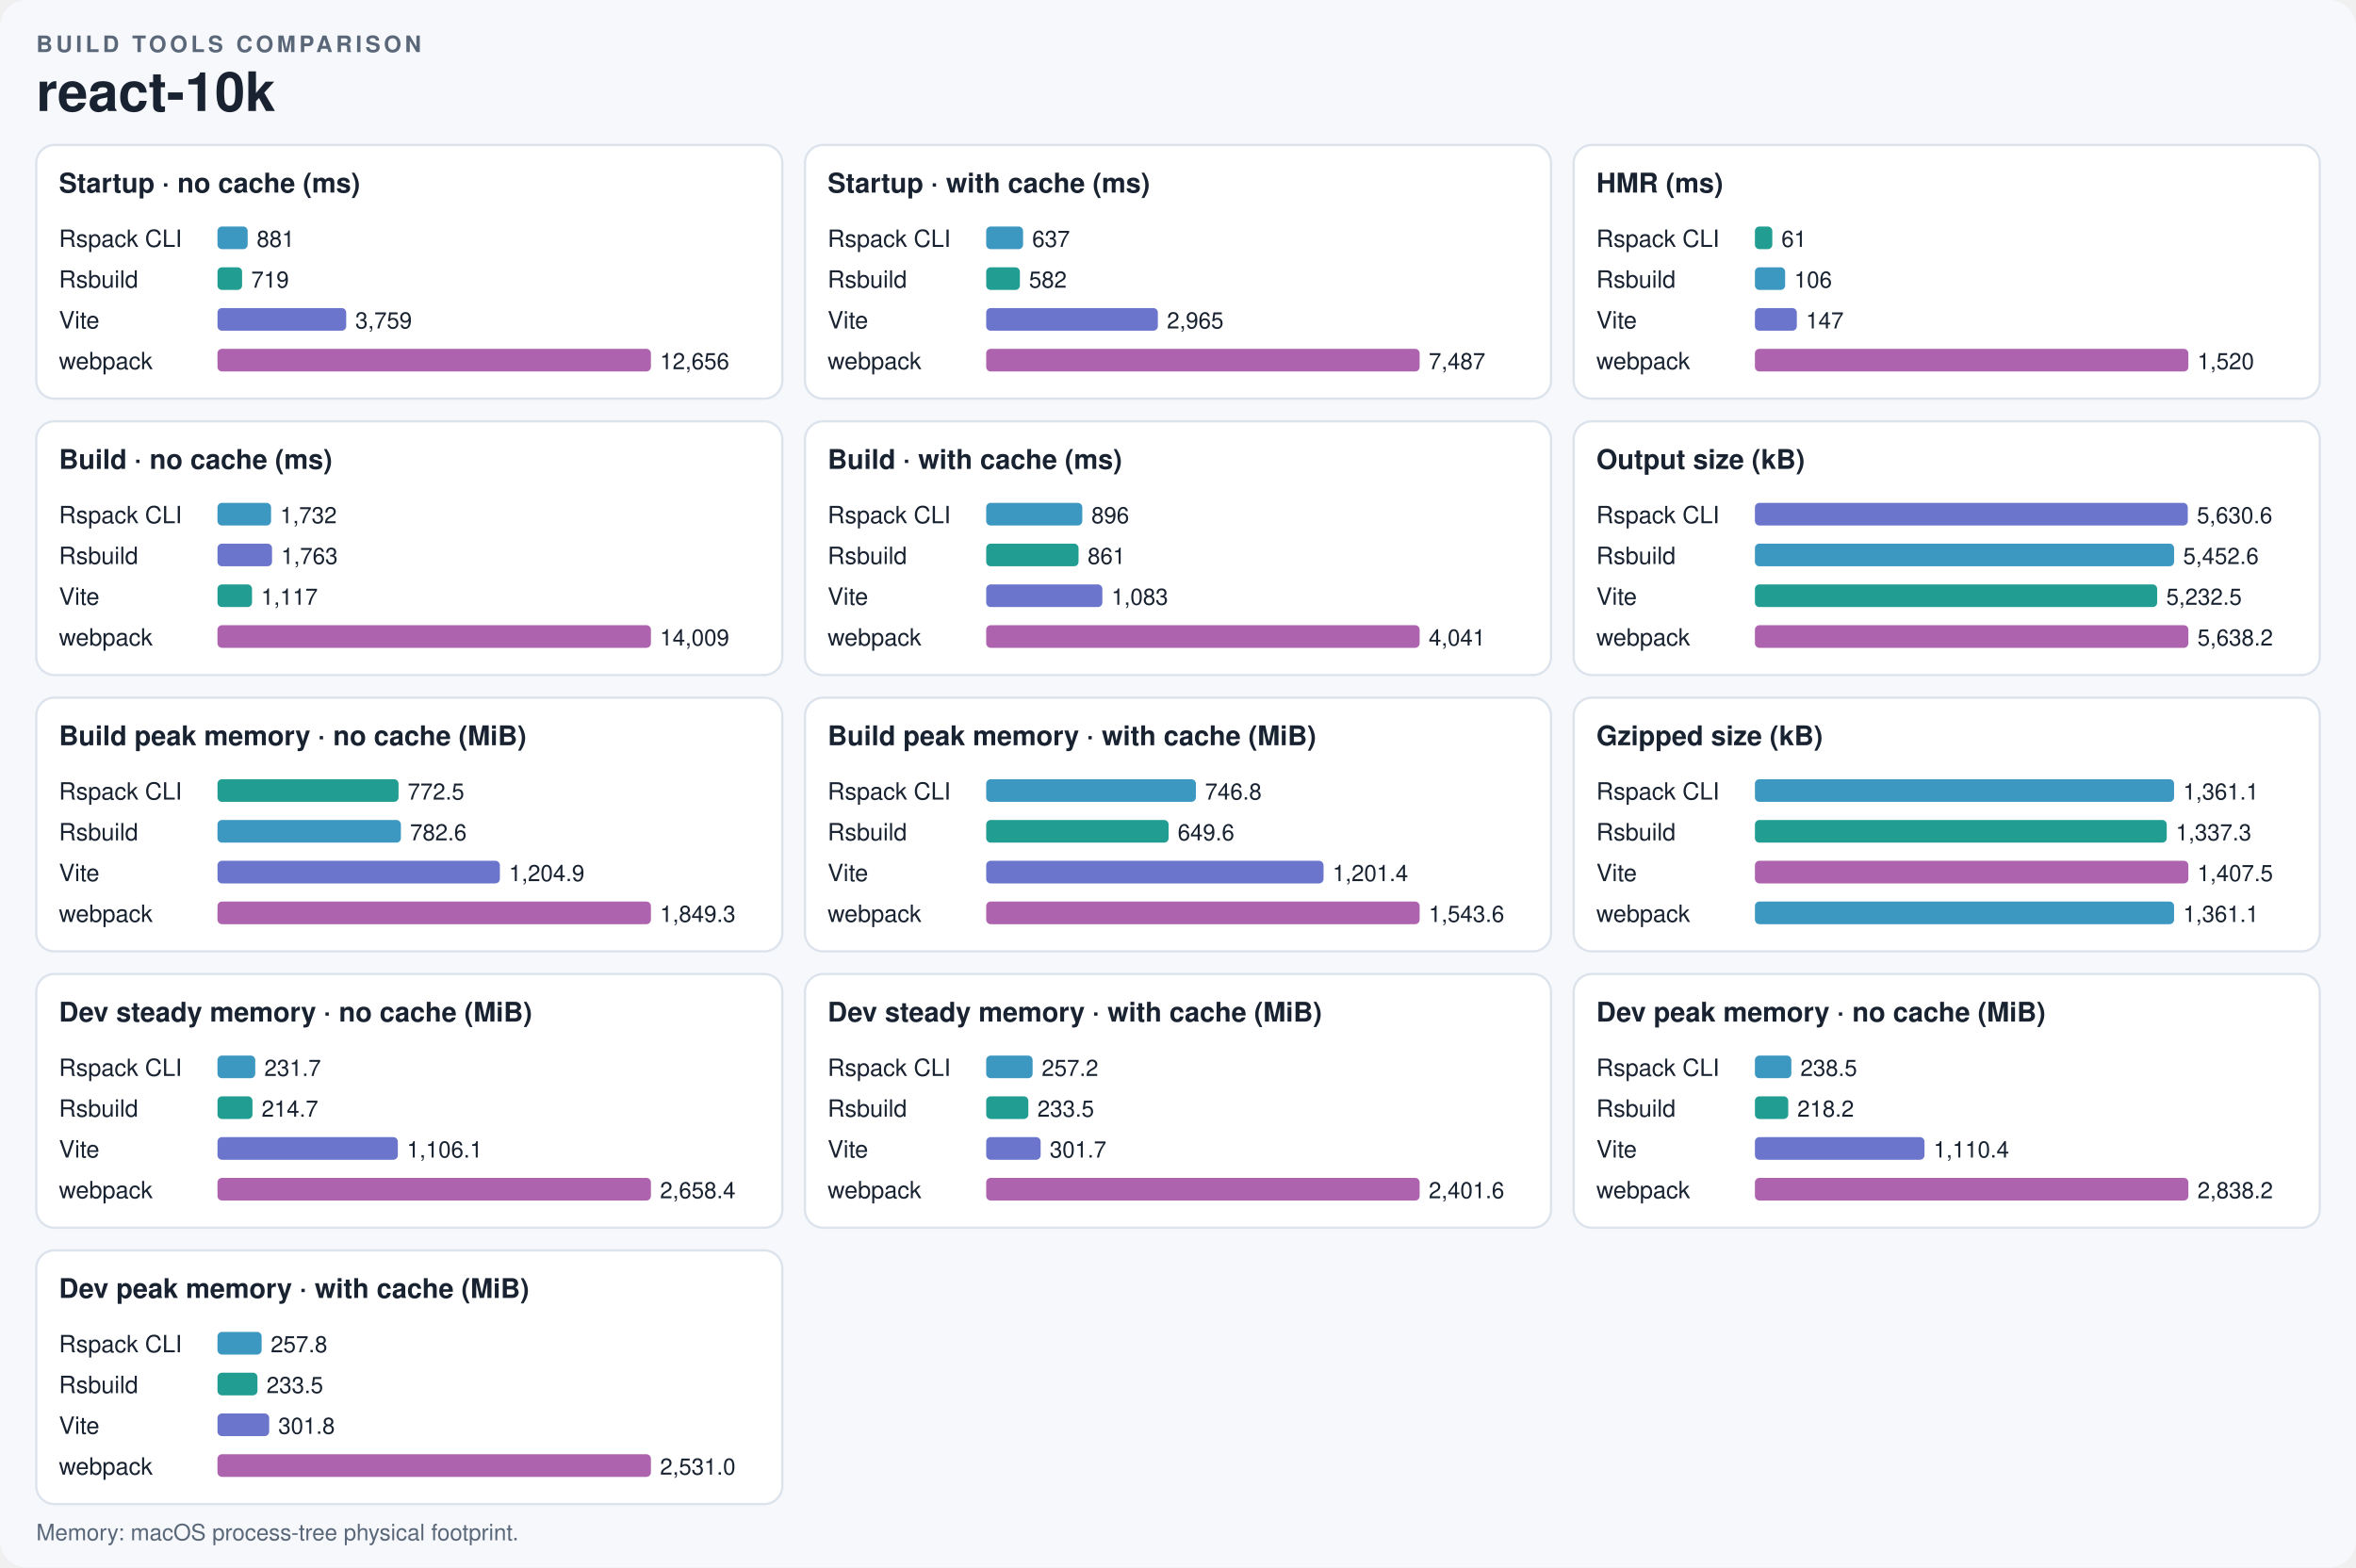
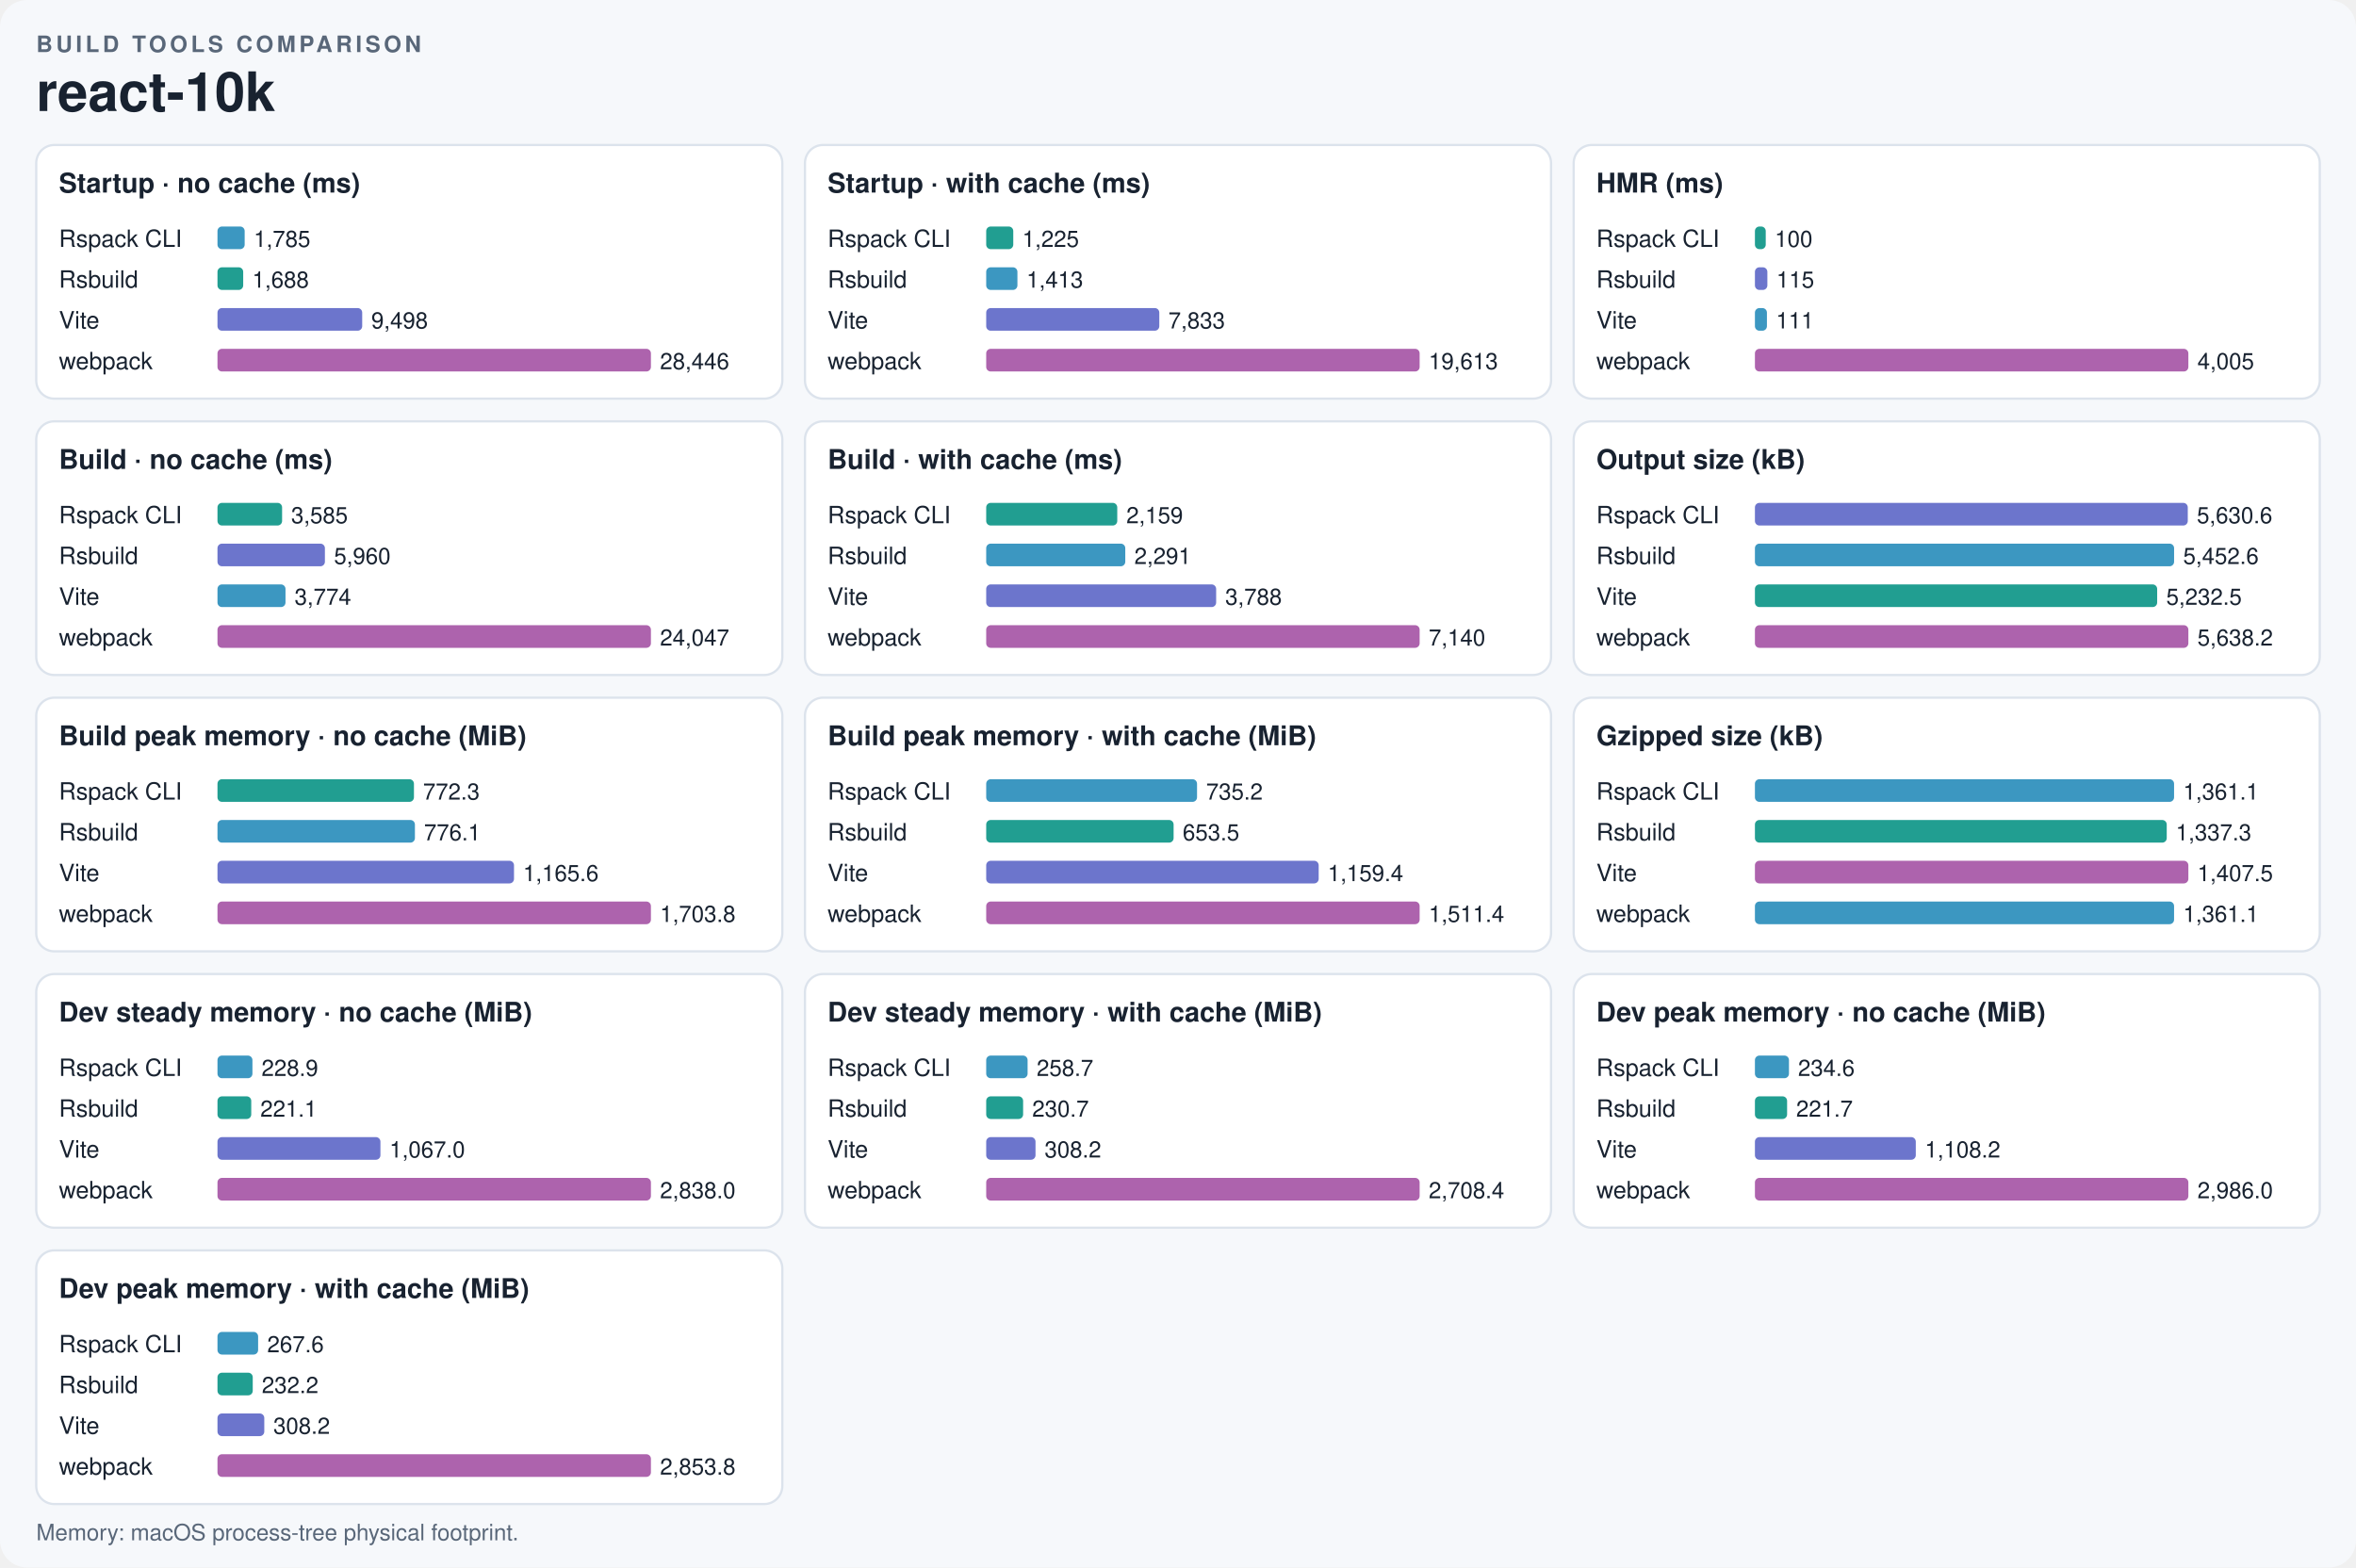
<svg xmlns="http://www.w3.org/2000/svg" width="1040" height="692" viewBox="0 0 1040 692" role="img" aria-labelledby="title description">
  <g font-family="-apple-system, BlinkMacSystemFont, 'Segoe UI', Helvetica, Arial, sans-serif" style="font-variant-numeric:tabular-nums">
    <rect width="1040" height="692" rx="12" fill="#f6f8fb" />
    <text x="16" y="23" font-size="10" fill="#596779" font-weight="700" letter-spacing="1.5">BUILD TOOLS COMPARISON</text>
    <text x="16" y="49" font-size="24" fill="#182230" font-weight="700">react-10k</text>
-     <g class="chart" data-metric="Startup (no cache)" data-table="Development metrics" data-scale="12656">
+     <g class="chart" data-metric="Startup (no cache)" data-table="Development metrics" data-scale="28446">
      <rect x="16" y="64" width="329.333" height="112" rx="8" fill="#ffffff" stroke="#dce3ec" />
      <text x="26" y="85" font-size="12" fill="#182230" font-weight="650">Startup · no cache (ms)</text>
      <text x="26" y="109" font-size="10.5" fill="#182230">Rspack CLI</text>
-       <rect class="bar" data-rank="2" x="96" y="100" width="13.319" height="10" rx="2" fill="#3c97c1" />
-       <text x="113.319" y="109" font-size="10" fill="#182230">881</text>
+       <rect class="bar" data-rank="2" x="96" y="100" width="12.006" height="10" rx="2" fill="#3c97c1" />
+       <text x="112.006" y="109" font-size="10" fill="#182230">1,785</text>
      <text x="26" y="127" font-size="10.5" fill="#182230">Rsbuild</text>
-       <rect class="bar" data-rank="1" x="96" y="118" width="10.870" height="10" rx="2" fill="#219e91" />
-       <text x="110.87" y="127" font-size="10" fill="#182230">719</text>
+       <rect class="bar" data-rank="1" x="96" y="118" width="11.354" height="10" rx="2" fill="#219e91" />
+       <text x="111.354" y="127" font-size="10" fill="#182230">1,688</text>
      <text x="26" y="145" font-size="10.5" fill="#182230">Vite</text>
-       <rect class="bar" data-rank="3" x="96" y="136" width="56.829" height="10" rx="2" fill="#6c75cc" />
-       <text x="156.829" y="145" font-size="10" fill="#182230">3,759</text>
+       <rect class="bar" data-rank="3" x="96" y="136" width="63.885" height="10" rx="2" fill="#6c75cc" />
+       <text x="163.885" y="145" font-size="10" fill="#182230">9,498</text>
      <text x="26" y="163" font-size="10.5" fill="#182230">webpack</text>
      <rect class="bar" data-rank="4" x="96" y="154" width="191.333" height="10" rx="2" fill="#ad63ad" />
-       <text x="291.333" y="163" font-size="10" fill="#182230">12,656</text>
-     </g>
-     <g class="chart" data-metric="Startup (with cache)" data-table="Development metrics" data-scale="7487">
+       <text x="291.333" y="163" font-size="10" fill="#182230">28,446</text>
+     </g>
+     <g class="chart" data-metric="Startup (with cache)" data-table="Development metrics" data-scale="19613">
      <rect x="355.333" y="64" width="329.333" height="112" rx="8" fill="#ffffff" stroke="#dce3ec" />
      <text x="365.333" y="85" font-size="12" fill="#182230" font-weight="650">Startup · with cache (ms)</text>
      <text x="365.333" y="109" font-size="10.5" fill="#182230">Rspack CLI</text>
-       <rect class="bar" data-rank="2" x="435.333" y="100" width="16.279" height="10" rx="2" fill="#3c97c1" />
-       <text x="455.612" y="109" font-size="10" fill="#182230">637</text>
+       <rect class="bar" data-rank="1" x="435.333" y="100" width="11.950" height="10" rx="2" fill="#219e91" />
+       <text x="451.284" y="109" font-size="10" fill="#182230">1,225</text>
      <text x="365.333" y="127" font-size="10.5" fill="#182230">Rsbuild</text>
-       <rect class="bar" data-rank="1" x="435.333" y="118" width="14.873" height="10" rx="2" fill="#219e91" />
-       <text x="454.207" y="127" font-size="10" fill="#182230">582</text>
+       <rect class="bar" data-rank="2" x="435.333" y="118" width="13.784" height="10" rx="2" fill="#3c97c1" />
+       <text x="453.118" y="127" font-size="10" fill="#182230">1,413</text>
      <text x="365.333" y="145" font-size="10.5" fill="#182230">Vite</text>
-       <rect class="bar" data-rank="3" x="435.333" y="136" width="75.772" height="10" rx="2" fill="#6c75cc" />
-       <text x="515.105" y="145" font-size="10" fill="#182230">2,965</text>
+       <rect class="bar" data-rank="3" x="435.333" y="136" width="76.414" height="10" rx="2" fill="#6c75cc" />
+       <text x="515.748" y="145" font-size="10" fill="#182230">7,833</text>
      <text x="365.333" y="163" font-size="10.5" fill="#182230">webpack</text>
      <rect class="bar" data-rank="4" x="435.333" y="154" width="191.333" height="10" rx="2" fill="#ad63ad" />
-       <text x="630.667" y="163" font-size="10" fill="#182230">7,487</text>
-     </g>
-     <g class="chart" data-metric="HMR" data-table="Development metrics" data-scale="1520">
+       <text x="630.667" y="163" font-size="10" fill="#182230">19,613</text>
+     </g>
+     <g class="chart" data-metric="HMR" data-table="Development metrics" data-scale="4005">
      <rect x="694.667" y="64" width="329.333" height="112" rx="8" fill="#ffffff" stroke="#dce3ec" />
      <text x="704.667" y="85" font-size="12" fill="#182230" font-weight="650">HMR (ms)</text>
      <text x="704.667" y="109" font-size="10.5" fill="#182230">Rspack CLI</text>
-       <rect class="bar" data-rank="1" x="774.667" y="100" width="7.679" height="10" rx="2" fill="#219e91" />
-       <text x="786.345" y="109" font-size="10" fill="#182230">61</text>
+       <rect class="bar" data-rank="1" x="774.667" y="100" width="4.777" height="10" rx="2" fill="#219e91" />
+       <text x="783.444" y="109" font-size="10" fill="#182230">100</text>
      <text x="704.667" y="127" font-size="10.5" fill="#182230">Rsbuild</text>
-       <rect class="bar" data-rank="2" x="774.667" y="118" width="13.343" height="10" rx="2" fill="#3c97c1" />
-       <text x="792.01" y="127" font-size="10" fill="#182230">106</text>
+       <rect class="bar" data-rank="3" x="774.667" y="118" width="5.494" height="10" rx="2" fill="#6c75cc" />
+       <text x="784.161" y="127" font-size="10" fill="#182230">115</text>
      <text x="704.667" y="145" font-size="10.5" fill="#182230">Vite</text>
-       <rect class="bar" data-rank="3" x="774.667" y="136" width="18.504" height="10" rx="2" fill="#6c75cc" />
-       <text x="797.171" y="145" font-size="10" fill="#182230">147</text>
+       <rect class="bar" data-rank="2" x="774.667" y="136" width="5.303" height="10" rx="2" fill="#3c97c1" />
+       <text x="783.97" y="145" font-size="10" fill="#182230">111</text>
      <text x="704.667" y="163" font-size="10.5" fill="#182230">webpack</text>
      <rect class="bar" data-rank="4" x="774.667" y="154" width="191.333" height="10" rx="2" fill="#ad63ad" />
-       <text x="970" y="163" font-size="10" fill="#182230">1,520</text>
-     </g>
-     <g class="chart" data-metric="Build (no cache)" data-table="Build metrics" data-scale="14009">
+       <text x="970" y="163" font-size="10" fill="#182230">4,005</text>
+     </g>
+     <g class="chart" data-metric="Build (no cache)" data-table="Build metrics" data-scale="24047">
      <rect x="16" y="186" width="329.333" height="112" rx="8" fill="#ffffff" stroke="#dce3ec" />
      <text x="26" y="207" font-size="12" fill="#182230" font-weight="650">Build · no cache (ms)</text>
      <text x="26" y="231" font-size="10.5" fill="#182230">Rspack CLI</text>
-       <rect class="bar" data-rank="2" x="96" y="222" width="23.655" height="10" rx="2" fill="#3c97c1" />
-       <text x="123.655" y="231" font-size="10" fill="#182230">1,732</text>
+       <rect class="bar" data-rank="1" x="96" y="222" width="28.525" height="10" rx="2" fill="#219e91" />
+       <text x="128.525" y="231" font-size="10" fill="#182230">3,585</text>
      <text x="26" y="249" font-size="10.5" fill="#182230">Rsbuild</text>
-       <rect class="bar" data-rank="3" x="96" y="240" width="24.079" height="10" rx="2" fill="#6c75cc" />
-       <text x="124.079" y="249" font-size="10" fill="#182230">1,763</text>
+       <rect class="bar" data-rank="3" x="96" y="240" width="47.422" height="10" rx="2" fill="#6c75cc" />
+       <text x="147.422" y="249" font-size="10" fill="#182230">5,960</text>
      <text x="26" y="267" font-size="10.5" fill="#182230">Vite</text>
-       <rect class="bar" data-rank="1" x="96" y="258" width="15.256" height="10" rx="2" fill="#219e91" />
-       <text x="115.256" y="267" font-size="10" fill="#182230">1,117</text>
+       <rect class="bar" data-rank="2" x="96" y="258" width="30.028" height="10" rx="2" fill="#3c97c1" />
+       <text x="130.028" y="267" font-size="10" fill="#182230">3,774</text>
      <text x="26" y="285" font-size="10.5" fill="#182230">webpack</text>
      <rect class="bar" data-rank="4" x="96" y="276" width="191.333" height="10" rx="2" fill="#ad63ad" />
-       <text x="291.333" y="285" font-size="10" fill="#182230">14,009</text>
-     </g>
-     <g class="chart" data-metric="Build (with cache)" data-table="Build metrics" data-scale="4041">
+       <text x="291.333" y="285" font-size="10" fill="#182230">24,047</text>
+     </g>
+     <g class="chart" data-metric="Build (with cache)" data-table="Build metrics" data-scale="7140">
      <rect x="355.333" y="186" width="329.333" height="112" rx="8" fill="#ffffff" stroke="#dce3ec" />
      <text x="365.333" y="207" font-size="12" fill="#182230" font-weight="650">Build · with cache (ms)</text>
      <text x="365.333" y="231" font-size="10.5" fill="#182230">Rspack CLI</text>
-       <rect class="bar" data-rank="2" x="435.333" y="222" width="42.424" height="10" rx="2" fill="#3c97c1" />
-       <text x="481.757" y="231" font-size="10" fill="#182230">896</text>
+       <rect class="bar" data-rank="1" x="435.333" y="222" width="57.856" height="10" rx="2" fill="#219e91" />
+       <text x="497.189" y="231" font-size="10" fill="#182230">2,159</text>
      <text x="365.333" y="249" font-size="10.5" fill="#182230">Rsbuild</text>
-       <rect class="bar" data-rank="1" x="435.333" y="240" width="40.767" height="10" rx="2" fill="#219e91" />
-       <text x="480.1" y="249" font-size="10" fill="#182230">861</text>
+       <rect class="bar" data-rank="2" x="435.333" y="240" width="61.393" height="10" rx="2" fill="#3c97c1" />
+       <text x="500.726" y="249" font-size="10" fill="#182230">2,291</text>
      <text x="365.333" y="267" font-size="10.5" fill="#182230">Vite</text>
-       <rect class="bar" data-rank="3" x="435.333" y="258" width="51.278" height="10" rx="2" fill="#6c75cc" />
-       <text x="490.611" y="267" font-size="10" fill="#182230">1,083</text>
+       <rect class="bar" data-rank="3" x="435.333" y="258" width="101.508" height="10" rx="2" fill="#6c75cc" />
+       <text x="540.842" y="267" font-size="10" fill="#182230">3,788</text>
      <text x="365.333" y="285" font-size="10.5" fill="#182230">webpack</text>
      <rect class="bar" data-rank="4" x="435.333" y="276" width="191.333" height="10" rx="2" fill="#ad63ad" />
-       <text x="630.667" y="285" font-size="10" fill="#182230">4,041</text>
+       <text x="630.667" y="285" font-size="10" fill="#182230">7,140</text>
    </g>
    <g class="chart" data-metric="Output size" data-table="Build metrics" data-scale="5638.2">
      <rect x="694.667" y="186" width="329.333" height="112" rx="8" fill="#ffffff" stroke="#dce3ec" />
      <text x="704.667" y="207" font-size="12" fill="#182230" font-weight="650">Output size (kB)</text>
      <text x="704.667" y="231" font-size="10.5" fill="#182230">Rspack CLI</text>
      <rect class="bar" data-rank="3" x="774.667" y="222" width="191.075" height="10" rx="2" fill="#6c75cc" />
      <text x="969.742" y="231" font-size="10" fill="#182230">5,630.6</text>
      <text x="704.667" y="249" font-size="10.5" fill="#182230">Rsbuild</text>
      <rect class="bar" data-rank="2" x="774.667" y="240" width="185.035" height="10" rx="2" fill="#3c97c1" />
      <text x="963.702" y="249" font-size="10" fill="#182230">5,452.6</text>
      <text x="704.667" y="267" font-size="10.5" fill="#182230">Vite</text>
      <rect class="bar" data-rank="1" x="774.667" y="258" width="177.566" height="10" rx="2" fill="#219e91" />
      <text x="956.232" y="267" font-size="10" fill="#182230">5,232.5</text>
      <text x="704.667" y="285" font-size="10.5" fill="#182230">webpack</text>
      <rect class="bar" data-rank="4" x="774.667" y="276" width="191.333" height="10" rx="2" fill="#ad63ad" />
      <text x="970" y="285" font-size="10" fill="#182230">5,638.2</text>
    </g>
-     <g class="chart" data-metric="Peak (no cache)" data-table="Build memory (MiB)" data-scale="1849.3">
+     <g class="chart" data-metric="Peak (no cache)" data-table="Build memory (MiB)" data-scale="1703.8">
      <rect x="16" y="308" width="329.333" height="112" rx="8" fill="#ffffff" stroke="#dce3ec" />
      <text x="26" y="329" font-size="12" fill="#182230" font-weight="650">Build peak memory · no cache (MiB)</text>
      <text x="26" y="353" font-size="10.5" fill="#182230">Rspack CLI</text>
-       <rect class="bar" data-rank="1" x="96" y="344" width="79.925" height="10" rx="2" fill="#219e91" />
-       <text x="179.925" y="353" font-size="10" fill="#182230">772.5</text>
+       <rect class="bar" data-rank="1" x="96" y="344" width="86.728" height="10" rx="2" fill="#219e91" />
+       <text x="186.728" y="353" font-size="10" fill="#182230">772.3</text>
      <text x="26" y="371" font-size="10.5" fill="#182230">Rsbuild</text>
-       <rect class="bar" data-rank="2" x="96" y="362" width="80.970" height="10" rx="2" fill="#3c97c1" />
-       <text x="180.97" y="371" font-size="10" fill="#182230">782.6</text>
+       <rect class="bar" data-rank="2" x="96" y="362" width="87.154" height="10" rx="2" fill="#3c97c1" />
+       <text x="187.154" y="371" font-size="10" fill="#182230">776.1</text>
      <text x="26" y="389" font-size="10.5" fill="#182230">Vite</text>
-       <rect class="bar" data-rank="3" x="96" y="380" width="124.662" height="10" rx="2" fill="#6c75cc" />
-       <text x="224.662" y="389" font-size="10" fill="#182230">1,204.9</text>
+       <rect class="bar" data-rank="3" x="96" y="380" width="130.895" height="10" rx="2" fill="#6c75cc" />
+       <text x="230.895" y="389" font-size="10" fill="#182230">1,165.6</text>
      <text x="26" y="407" font-size="10.5" fill="#182230">webpack</text>
      <rect class="bar" data-rank="4" x="96" y="398" width="191.333" height="10" rx="2" fill="#ad63ad" />
-       <text x="291.333" y="407" font-size="10" fill="#182230">1,849.3</text>
-     </g>
-     <g class="chart" data-metric="Peak (with cache)" data-table="Build memory (MiB)" data-scale="1543.6">
+       <text x="291.333" y="407" font-size="10" fill="#182230">1,703.8</text>
+     </g>
+     <g class="chart" data-metric="Peak (with cache)" data-table="Build memory (MiB)" data-scale="1511.4">
      <rect x="355.333" y="308" width="329.333" height="112" rx="8" fill="#ffffff" stroke="#dce3ec" />
      <text x="365.333" y="329" font-size="12" fill="#182230" font-weight="650">Build peak memory · with cache (MiB)</text>
      <text x="365.333" y="353" font-size="10.5" fill="#182230">Rspack CLI</text>
-       <rect class="bar" data-rank="2" x="435.333" y="344" width="92.568" height="10" rx="2" fill="#3c97c1" />
-       <text x="531.901" y="353" font-size="10" fill="#182230">746.8</text>
+       <rect class="bar" data-rank="2" x="435.333" y="344" width="93.072" height="10" rx="2" fill="#3c97c1" />
+       <text x="532.405" y="353" font-size="10" fill="#182230">735.2</text>
      <text x="365.333" y="371" font-size="10.5" fill="#182230">Rsbuild</text>
-       <rect class="bar" data-rank="1" x="435.333" y="362" width="80.520" height="10" rx="2" fill="#219e91" />
-       <text x="519.853" y="371" font-size="10" fill="#182230">649.6</text>
+       <rect class="bar" data-rank="1" x="435.333" y="362" width="82.729" height="10" rx="2" fill="#219e91" />
+       <text x="522.062" y="371" font-size="10" fill="#182230">653.5</text>
      <text x="365.333" y="389" font-size="10.5" fill="#182230">Vite</text>
-       <rect class="bar" data-rank="3" x="435.333" y="380" width="148.917" height="10" rx="2" fill="#6c75cc" />
-       <text x="588.25" y="389" font-size="10" fill="#182230">1,201.4</text>
+       <rect class="bar" data-rank="3" x="435.333" y="380" width="146.772" height="10" rx="2" fill="#6c75cc" />
+       <text x="586.106" y="389" font-size="10" fill="#182230">1,159.4</text>
      <text x="365.333" y="407" font-size="10.5" fill="#182230">webpack</text>
      <rect class="bar" data-rank="4" x="435.333" y="398" width="191.333" height="10" rx="2" fill="#ad63ad" />
-       <text x="630.667" y="407" font-size="10" fill="#182230">1,543.6</text>
+       <text x="630.667" y="407" font-size="10" fill="#182230">1,511.4</text>
    </g>
    <g class="chart" data-metric="Gzipped size" data-table="Build metrics" data-scale="1407.5">
      <rect x="694.667" y="308" width="329.333" height="112" rx="8" fill="#ffffff" stroke="#dce3ec" />
      <text x="704.667" y="329" font-size="12" fill="#182230" font-weight="650">Gzipped size (kB)</text>
      <text x="704.667" y="353" font-size="10.5" fill="#182230">Rspack CLI</text>
      <rect class="bar" data-rank="2" x="774.667" y="344" width="185.026" height="10" rx="2" fill="#3c97c1" />
      <text x="963.692" y="353" font-size="10" fill="#182230">1,361.1</text>
      <text x="704.667" y="371" font-size="10.5" fill="#182230">Rsbuild</text>
      <rect class="bar" data-rank="1" x="774.667" y="362" width="181.790" height="10" rx="2" fill="#219e91" />
      <text x="960.457" y="371" font-size="10" fill="#182230">1,337.3</text>
      <text x="704.667" y="389" font-size="10.5" fill="#182230">Vite</text>
      <rect class="bar" data-rank="4" x="774.667" y="380" width="191.333" height="10" rx="2" fill="#ad63ad" />
      <text x="970" y="389" font-size="10" fill="#182230">1,407.5</text>
      <text x="704.667" y="407" font-size="10.5" fill="#182230">webpack</text>
      <rect class="bar" data-rank="2" x="774.667" y="398" width="185.026" height="10" rx="2" fill="#3c97c1" />
      <text x="963.692" y="407" font-size="10" fill="#182230">1,361.1</text>
    </g>
-     <g class="chart" data-metric="Steady (no cache)" data-table="Dev memory (MiB)" data-scale="2658.4">
+     <g class="chart" data-metric="Steady (no cache)" data-table="Dev memory (MiB)" data-scale="2838">
      <rect x="16" y="430" width="329.333" height="112" rx="8" fill="#ffffff" stroke="#dce3ec" />
      <text x="26" y="451" font-size="12" fill="#182230" font-weight="650">Dev steady memory · no cache (MiB)</text>
      <text x="26" y="475" font-size="10.5" fill="#182230">Rspack CLI</text>
-       <rect class="bar" data-rank="2" x="96" y="466" width="16.676" height="10" rx="2" fill="#3c97c1" />
-       <text x="116.676" y="475" font-size="10" fill="#182230">231.7</text>
+       <rect class="bar" data-rank="2" x="96" y="466" width="15.432" height="10" rx="2" fill="#3c97c1" />
+       <text x="115.432" y="475" font-size="10" fill="#182230">228.9</text>
      <text x="26" y="493" font-size="10.5" fill="#182230">Rsbuild</text>
-       <rect class="bar" data-rank="1" x="96" y="484" width="15.453" height="10" rx="2" fill="#219e91" />
-       <text x="115.453" y="493" font-size="10" fill="#182230">214.7</text>
+       <rect class="bar" data-rank="1" x="96" y="484" width="14.906" height="10" rx="2" fill="#219e91" />
+       <text x="114.906" y="493" font-size="10" fill="#182230">221.1</text>
      <text x="26" y="511" font-size="10.5" fill="#182230">Vite</text>
-       <rect class="bar" data-rank="3" x="96" y="502" width="79.609" height="10" rx="2" fill="#6c75cc" />
-       <text x="179.609" y="511" font-size="10" fill="#182230">1,106.1</text>
+       <rect class="bar" data-rank="3" x="96" y="502" width="71.935" height="10" rx="2" fill="#6c75cc" />
+       <text x="171.935" y="511" font-size="10" fill="#182230">1,067.0</text>
      <text x="26" y="529" font-size="10.5" fill="#182230">webpack</text>
      <rect class="bar" data-rank="4" x="96" y="520" width="191.333" height="10" rx="2" fill="#ad63ad" />
-       <text x="291.333" y="529" font-size="10" fill="#182230">2,658.4</text>
-     </g>
-     <g class="chart" data-metric="Steady (with cache)" data-table="Dev memory (MiB)" data-scale="2401.6">
+       <text x="291.333" y="529" font-size="10" fill="#182230">2,838.0</text>
+     </g>
+     <g class="chart" data-metric="Steady (with cache)" data-table="Dev memory (MiB)" data-scale="2708.4">
      <rect x="355.333" y="430" width="329.333" height="112" rx="8" fill="#ffffff" stroke="#dce3ec" />
      <text x="365.333" y="451" font-size="12" fill="#182230" font-weight="650">Dev steady memory · with cache (MiB)</text>
      <text x="365.333" y="475" font-size="10.5" fill="#182230">Rspack CLI</text>
-       <rect class="bar" data-rank="2" x="435.333" y="466" width="20.491" height="10" rx="2" fill="#3c97c1" />
-       <text x="459.824" y="475" font-size="10" fill="#182230">257.2</text>
+       <rect class="bar" data-rank="2" x="435.333" y="466" width="18.276" height="10" rx="2" fill="#3c97c1" />
+       <text x="457.609" y="475" font-size="10" fill="#182230">258.7</text>
      <text x="365.333" y="493" font-size="10.5" fill="#182230">Rsbuild</text>
-       <rect class="bar" data-rank="1" x="435.333" y="484" width="18.603" height="10" rx="2" fill="#219e91" />
-       <text x="457.936" y="493" font-size="10" fill="#182230">233.5</text>
+       <rect class="bar" data-rank="1" x="435.333" y="484" width="16.298" height="10" rx="2" fill="#219e91" />
+       <text x="455.631" y="493" font-size="10" fill="#182230">230.7</text>
      <text x="365.333" y="511" font-size="10.5" fill="#182230">Vite</text>
-       <rect class="bar" data-rank="3" x="435.333" y="502" width="24.036" height="10" rx="2" fill="#6c75cc" />
-       <text x="463.37" y="511" font-size="10" fill="#182230">301.7</text>
+       <rect class="bar" data-rank="3" x="435.333" y="502" width="21.773" height="10" rx="2" fill="#6c75cc" />
+       <text x="461.106" y="511" font-size="10" fill="#182230">308.2</text>
      <text x="365.333" y="529" font-size="10.5" fill="#182230">webpack</text>
      <rect class="bar" data-rank="4" x="435.333" y="520" width="191.333" height="10" rx="2" fill="#ad63ad" />
-       <text x="630.667" y="529" font-size="10" fill="#182230">2,401.6</text>
-     </g>
-     <g class="chart" data-metric="Peak (no cache)" data-table="Dev memory (MiB)" data-scale="2838.2">
+       <text x="630.667" y="529" font-size="10" fill="#182230">2,708.4</text>
+     </g>
+     <g class="chart" data-metric="Peak (no cache)" data-table="Dev memory (MiB)" data-scale="2986">
      <rect x="694.667" y="430" width="329.333" height="112" rx="8" fill="#ffffff" stroke="#dce3ec" />
      <text x="704.667" y="451" font-size="12" fill="#182230" font-weight="650">Dev peak memory · no cache (MiB)</text>
      <text x="704.667" y="475" font-size="10.5" fill="#182230">Rspack CLI</text>
-       <rect class="bar" data-rank="2" x="774.667" y="466" width="16.078" height="10" rx="2" fill="#3c97c1" />
-       <text x="794.745" y="475" font-size="10" fill="#182230">238.5</text>
+       <rect class="bar" data-rank="2" x="774.667" y="466" width="15.032" height="10" rx="2" fill="#3c97c1" />
+       <text x="793.699" y="475" font-size="10" fill="#182230">234.6</text>
      <text x="704.667" y="493" font-size="10.5" fill="#182230">Rsbuild</text>
-       <rect class="bar" data-rank="1" x="774.667" y="484" width="14.710" height="10" rx="2" fill="#219e91" />
-       <text x="793.376" y="493" font-size="10" fill="#182230">218.2</text>
+       <rect class="bar" data-rank="1" x="774.667" y="484" width="14.206" height="10" rx="2" fill="#219e91" />
+       <text x="792.872" y="493" font-size="10" fill="#182230">221.7</text>
      <text x="704.667" y="511" font-size="10.5" fill="#182230">Vite</text>
-       <rect class="bar" data-rank="3" x="774.667" y="502" width="74.856" height="10" rx="2" fill="#6c75cc" />
-       <text x="853.523" y="511" font-size="10" fill="#182230">1,110.4</text>
+       <rect class="bar" data-rank="3" x="774.667" y="502" width="71.010" height="10" rx="2" fill="#6c75cc" />
+       <text x="849.677" y="511" font-size="10" fill="#182230">1,108.2</text>
      <text x="704.667" y="529" font-size="10.5" fill="#182230">webpack</text>
      <rect class="bar" data-rank="4" x="774.667" y="520" width="191.333" height="10" rx="2" fill="#ad63ad" />
-       <text x="970" y="529" font-size="10" fill="#182230">2,838.2</text>
-     </g>
-     <g class="chart" data-metric="Peak (with cache)" data-table="Dev memory (MiB)" data-scale="2531">
+       <text x="970" y="529" font-size="10" fill="#182230">2,986.0</text>
+     </g>
+     <g class="chart" data-metric="Peak (with cache)" data-table="Dev memory (MiB)" data-scale="2853.8">
      <rect x="16" y="552" width="329.333" height="112" rx="8" fill="#ffffff" stroke="#dce3ec" />
      <text x="26" y="573" font-size="12" fill="#182230" font-weight="650">Dev peak memory · with cache (MiB)</text>
      <text x="26" y="597" font-size="10.5" fill="#182230">Rspack CLI</text>
-       <rect class="bar" data-rank="2" x="96" y="588" width="19.489" height="10" rx="2" fill="#3c97c1" />
-       <text x="119.489" y="597" font-size="10" fill="#182230">257.8</text>
+       <rect class="bar" data-rank="2" x="96" y="588" width="17.941" height="10" rx="2" fill="#3c97c1" />
+       <text x="117.941" y="597" font-size="10" fill="#182230">267.6</text>
      <text x="26" y="615" font-size="10.5" fill="#182230">Rsbuild</text>
-       <rect class="bar" data-rank="1" x="96" y="606" width="17.652" height="10" rx="2" fill="#219e91" />
-       <text x="117.652" y="615" font-size="10" fill="#182230">233.5</text>
+       <rect class="bar" data-rank="1" x="96" y="606" width="15.568" height="10" rx="2" fill="#219e91" />
+       <text x="115.568" y="615" font-size="10" fill="#182230">232.2</text>
      <text x="26" y="633" font-size="10.5" fill="#182230">Vite</text>
-       <rect class="bar" data-rank="3" x="96" y="624" width="22.815" height="10" rx="2" fill="#6c75cc" />
-       <text x="122.815" y="633" font-size="10" fill="#182230">301.8</text>
+       <rect class="bar" data-rank="3" x="96" y="624" width="20.663" height="10" rx="2" fill="#6c75cc" />
+       <text x="120.663" y="633" font-size="10" fill="#182230">308.2</text>
      <text x="26" y="651" font-size="10.5" fill="#182230">webpack</text>
      <rect class="bar" data-rank="4" x="96" y="642" width="191.333" height="10" rx="2" fill="#ad63ad" />
-       <text x="291.333" y="651" font-size="10" fill="#182230">2,531.0</text>
+       <text x="291.333" y="651" font-size="10" fill="#182230">2,853.8</text>
    </g>
    <text x="16" y="680" font-size="10" fill="#596779">Memory: macOS process-tree physical footprint.</text>
  </g>
</svg>
